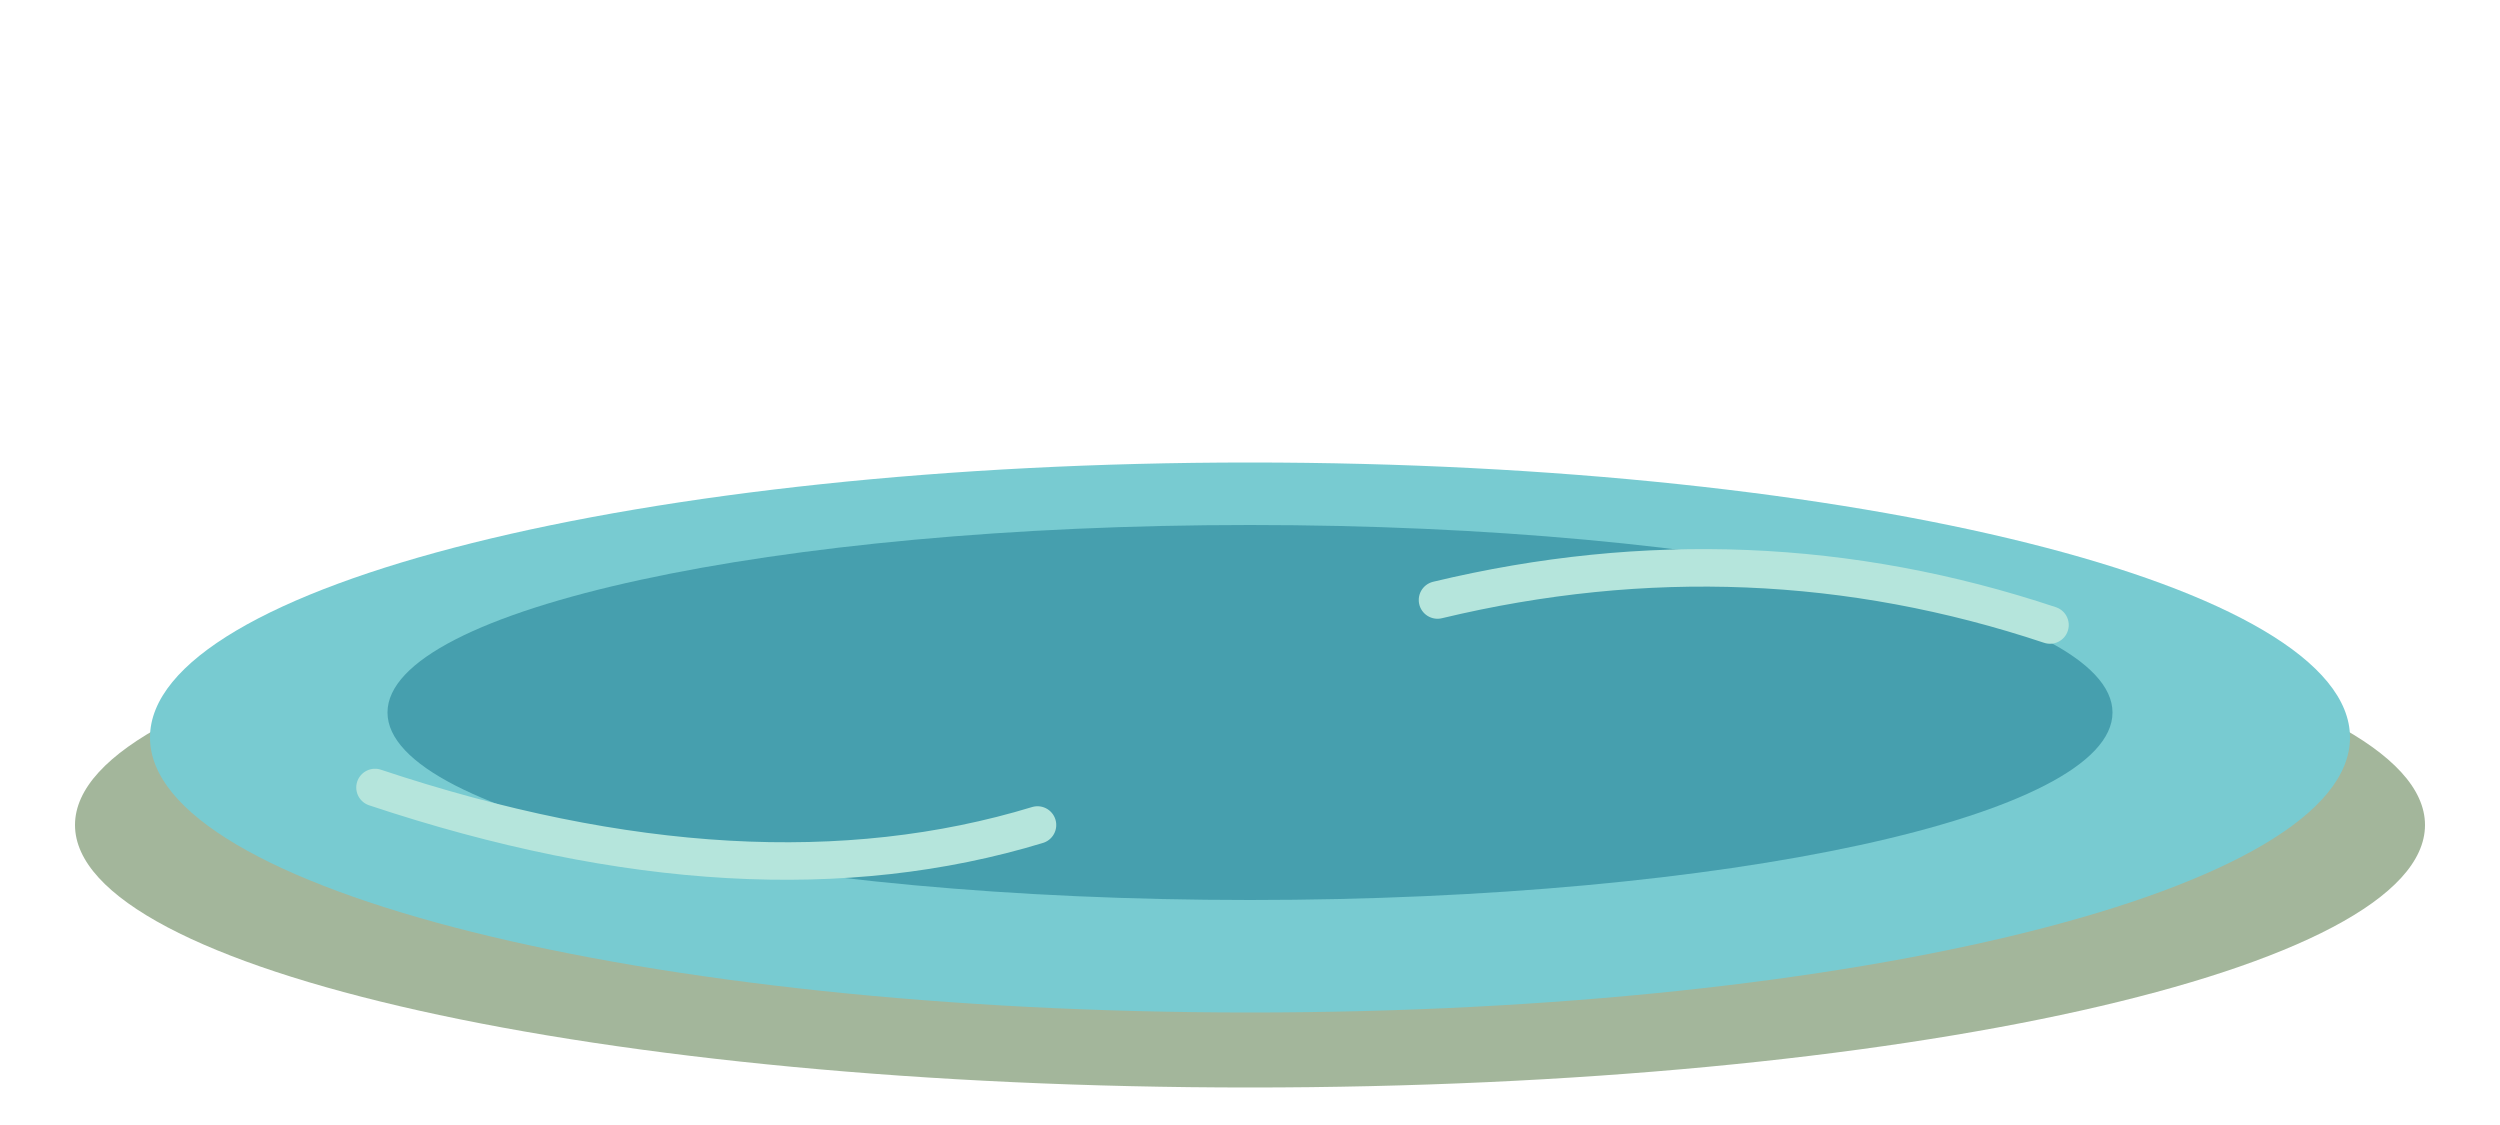
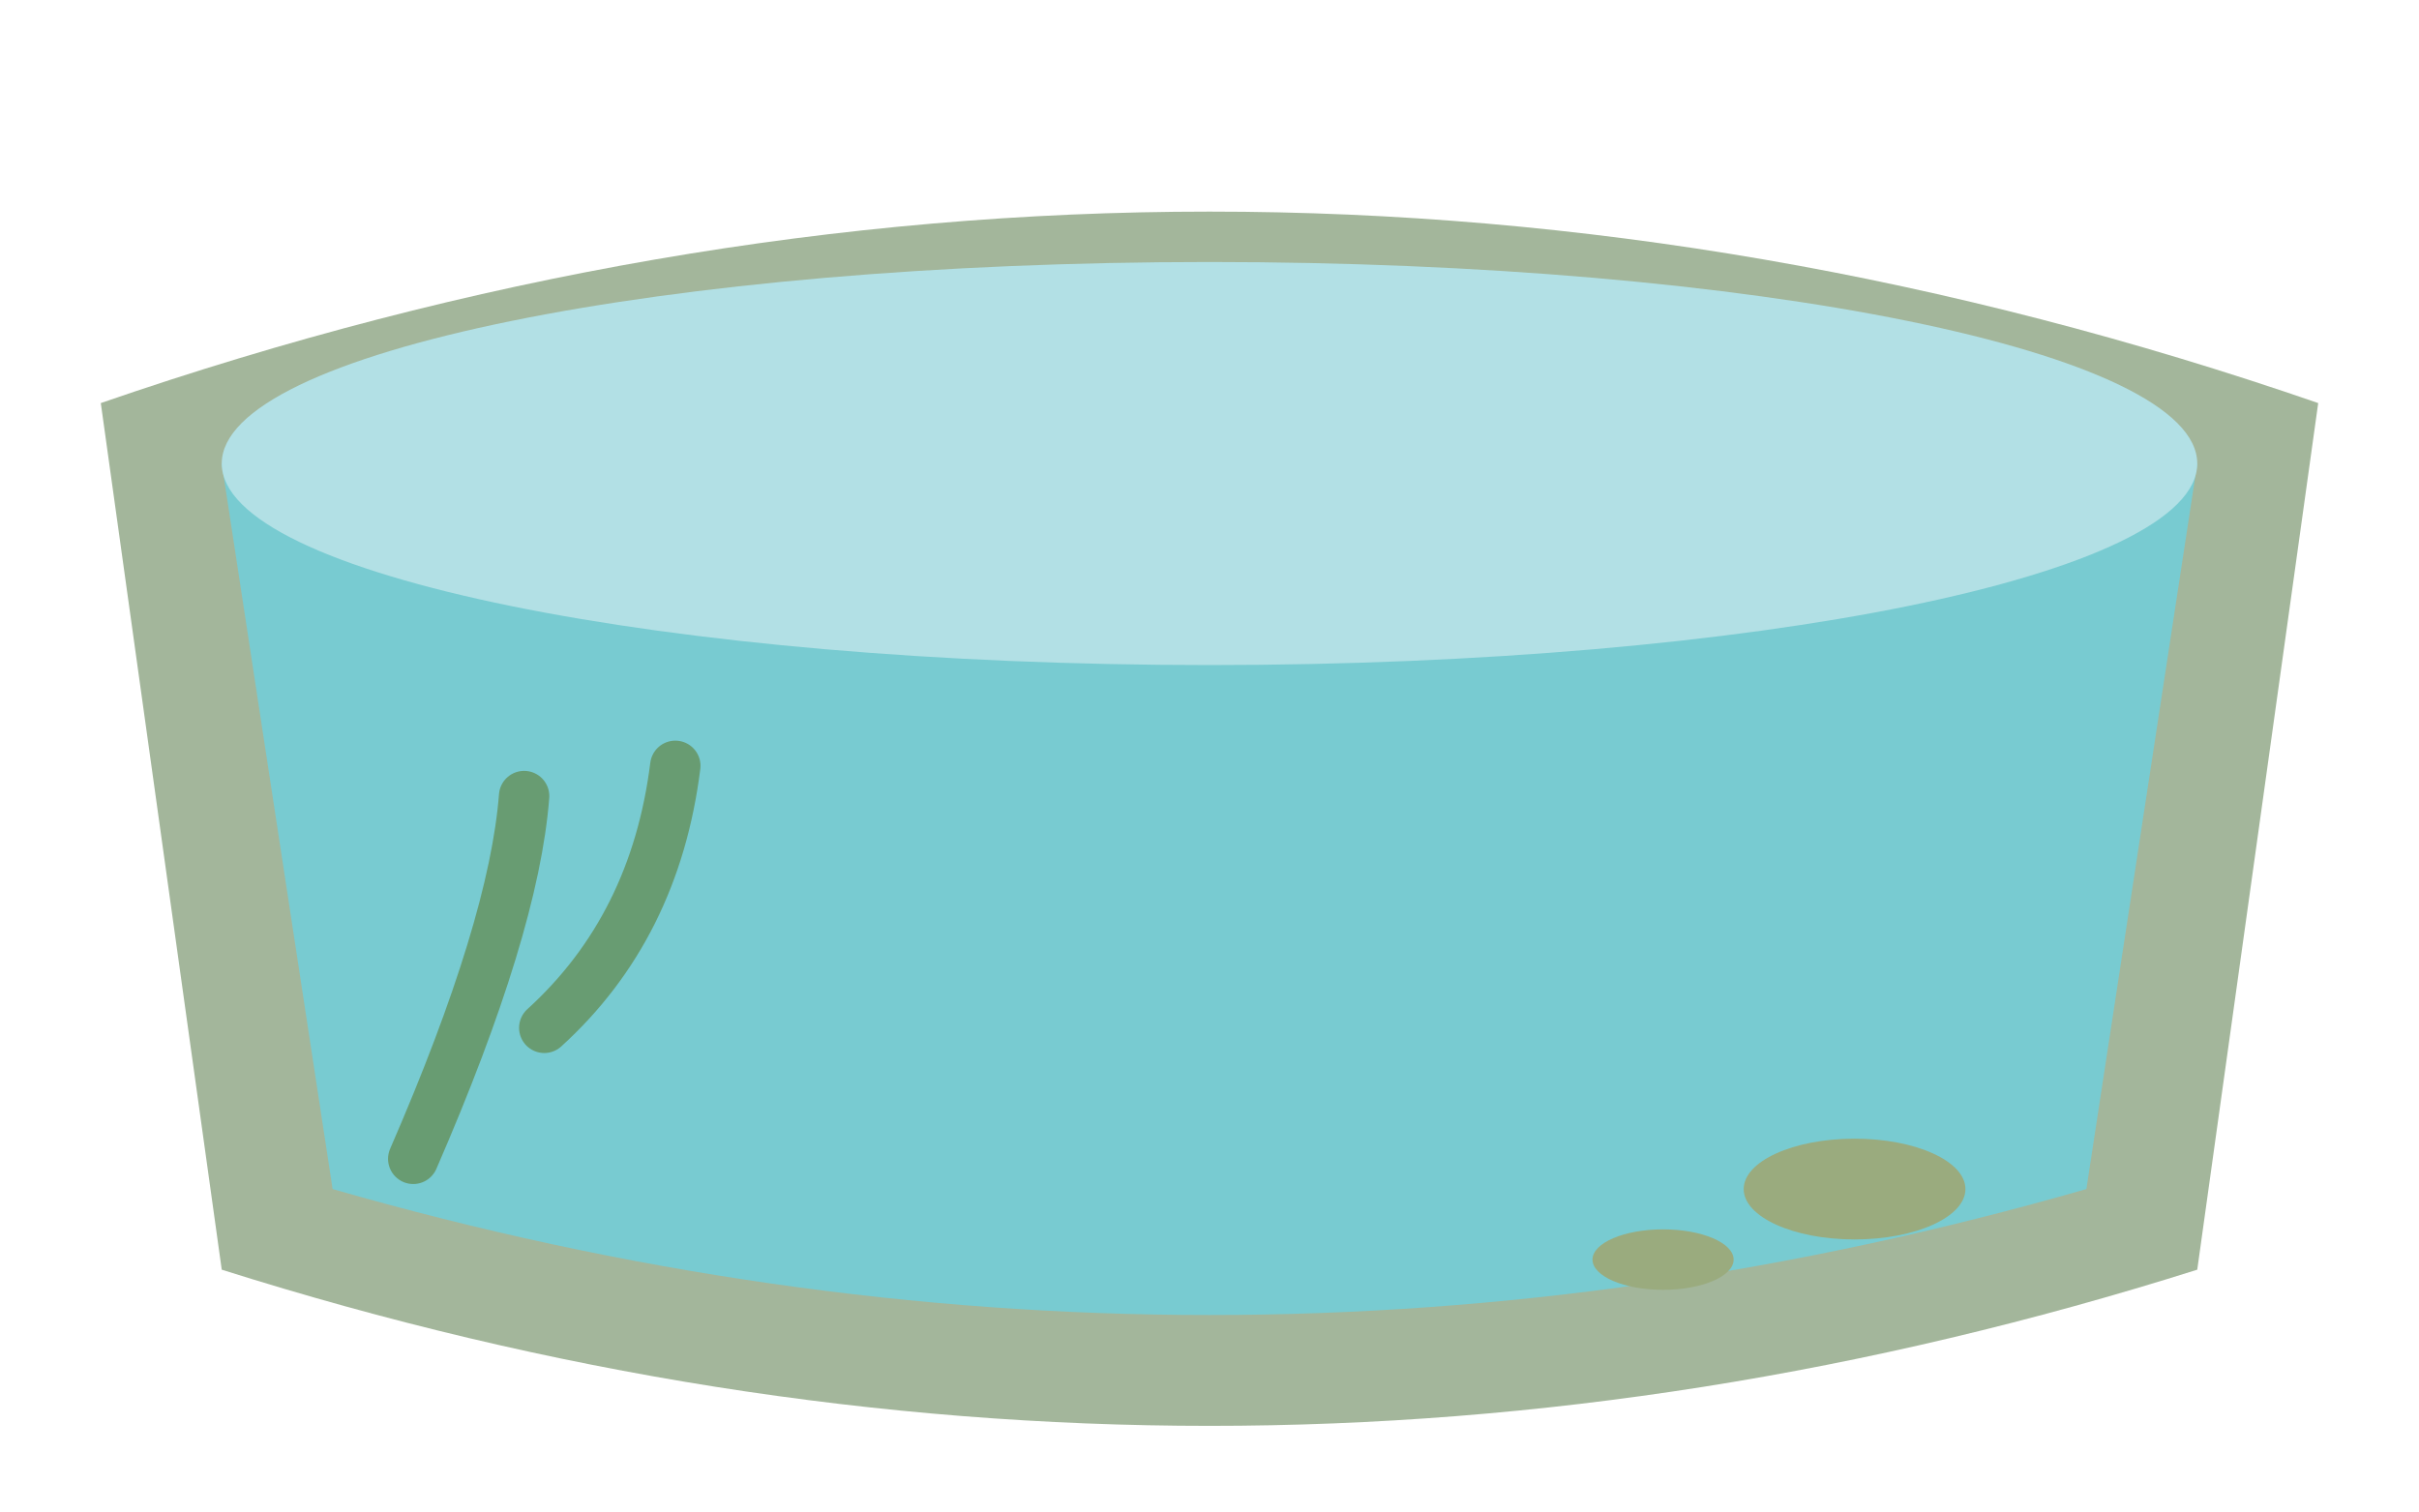
- <svg xmlns="http://www.w3.org/2000/svg" width="200" height="90" viewBox="0 0 200 90">
-   <ellipse cx="100" cy="66" rx="94" ry="21" fill="#a3b69b" />
-   <ellipse cx="100" cy="59" rx="88" ry="22" fill="#78cbd1" />
-   <ellipse cx="100" cy="57" rx="69" ry="15" fill="#469fae" />
-   <path d="M30 63Q60 73 83 66M115 48Q140 42 164 50" fill="none" stroke="#b5e5dc" stroke-width="3" stroke-linecap="round" />
+ <svg xmlns="http://www.w3.org/2000/svg" width="240" height="150" viewBox="0 0 240 150">
+   <path d="M10 40Q120 2 230 40L218 126Q120 157 22 126Z" fill="#a3b69b" />
+   <path d="M22 46Q120 18 218 46L207 118Q120 143 33 118Z" fill="#78cbd1" />
+   <ellipse cx="120" cy="46" rx="98" ry="20" fill="#b2e0e5" />
+   <path d="M41 115Q51 92 52 79M54 102Q65 92 67 76" fill="none" stroke="#689c72" stroke-width="5" stroke-linecap="round" />
+   <ellipse cx="184" cy="118" rx="11" ry="5" fill="#9aab7e" />
+   <ellipse cx="165" cy="125" rx="7" ry="3" fill="#9aab7e" />
</svg>
